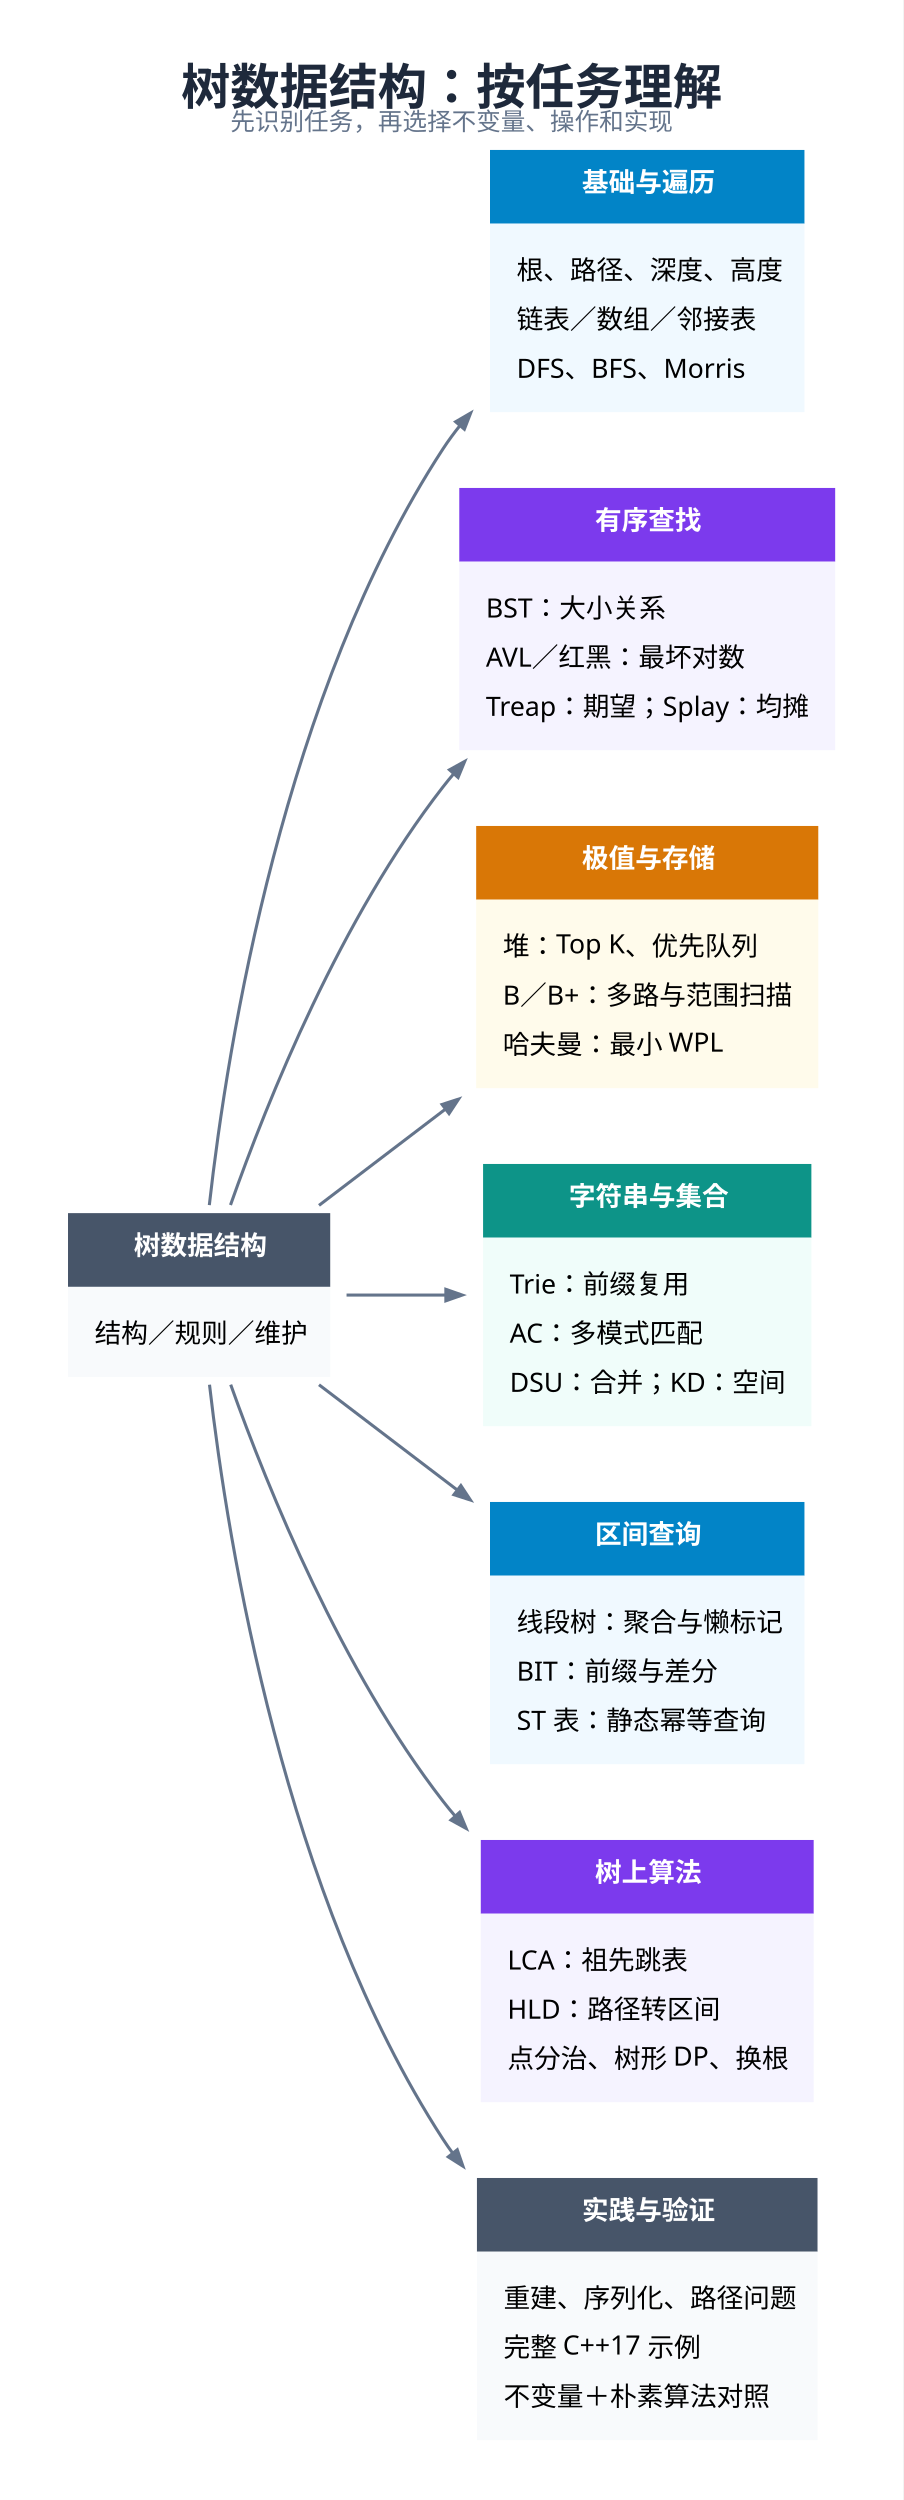
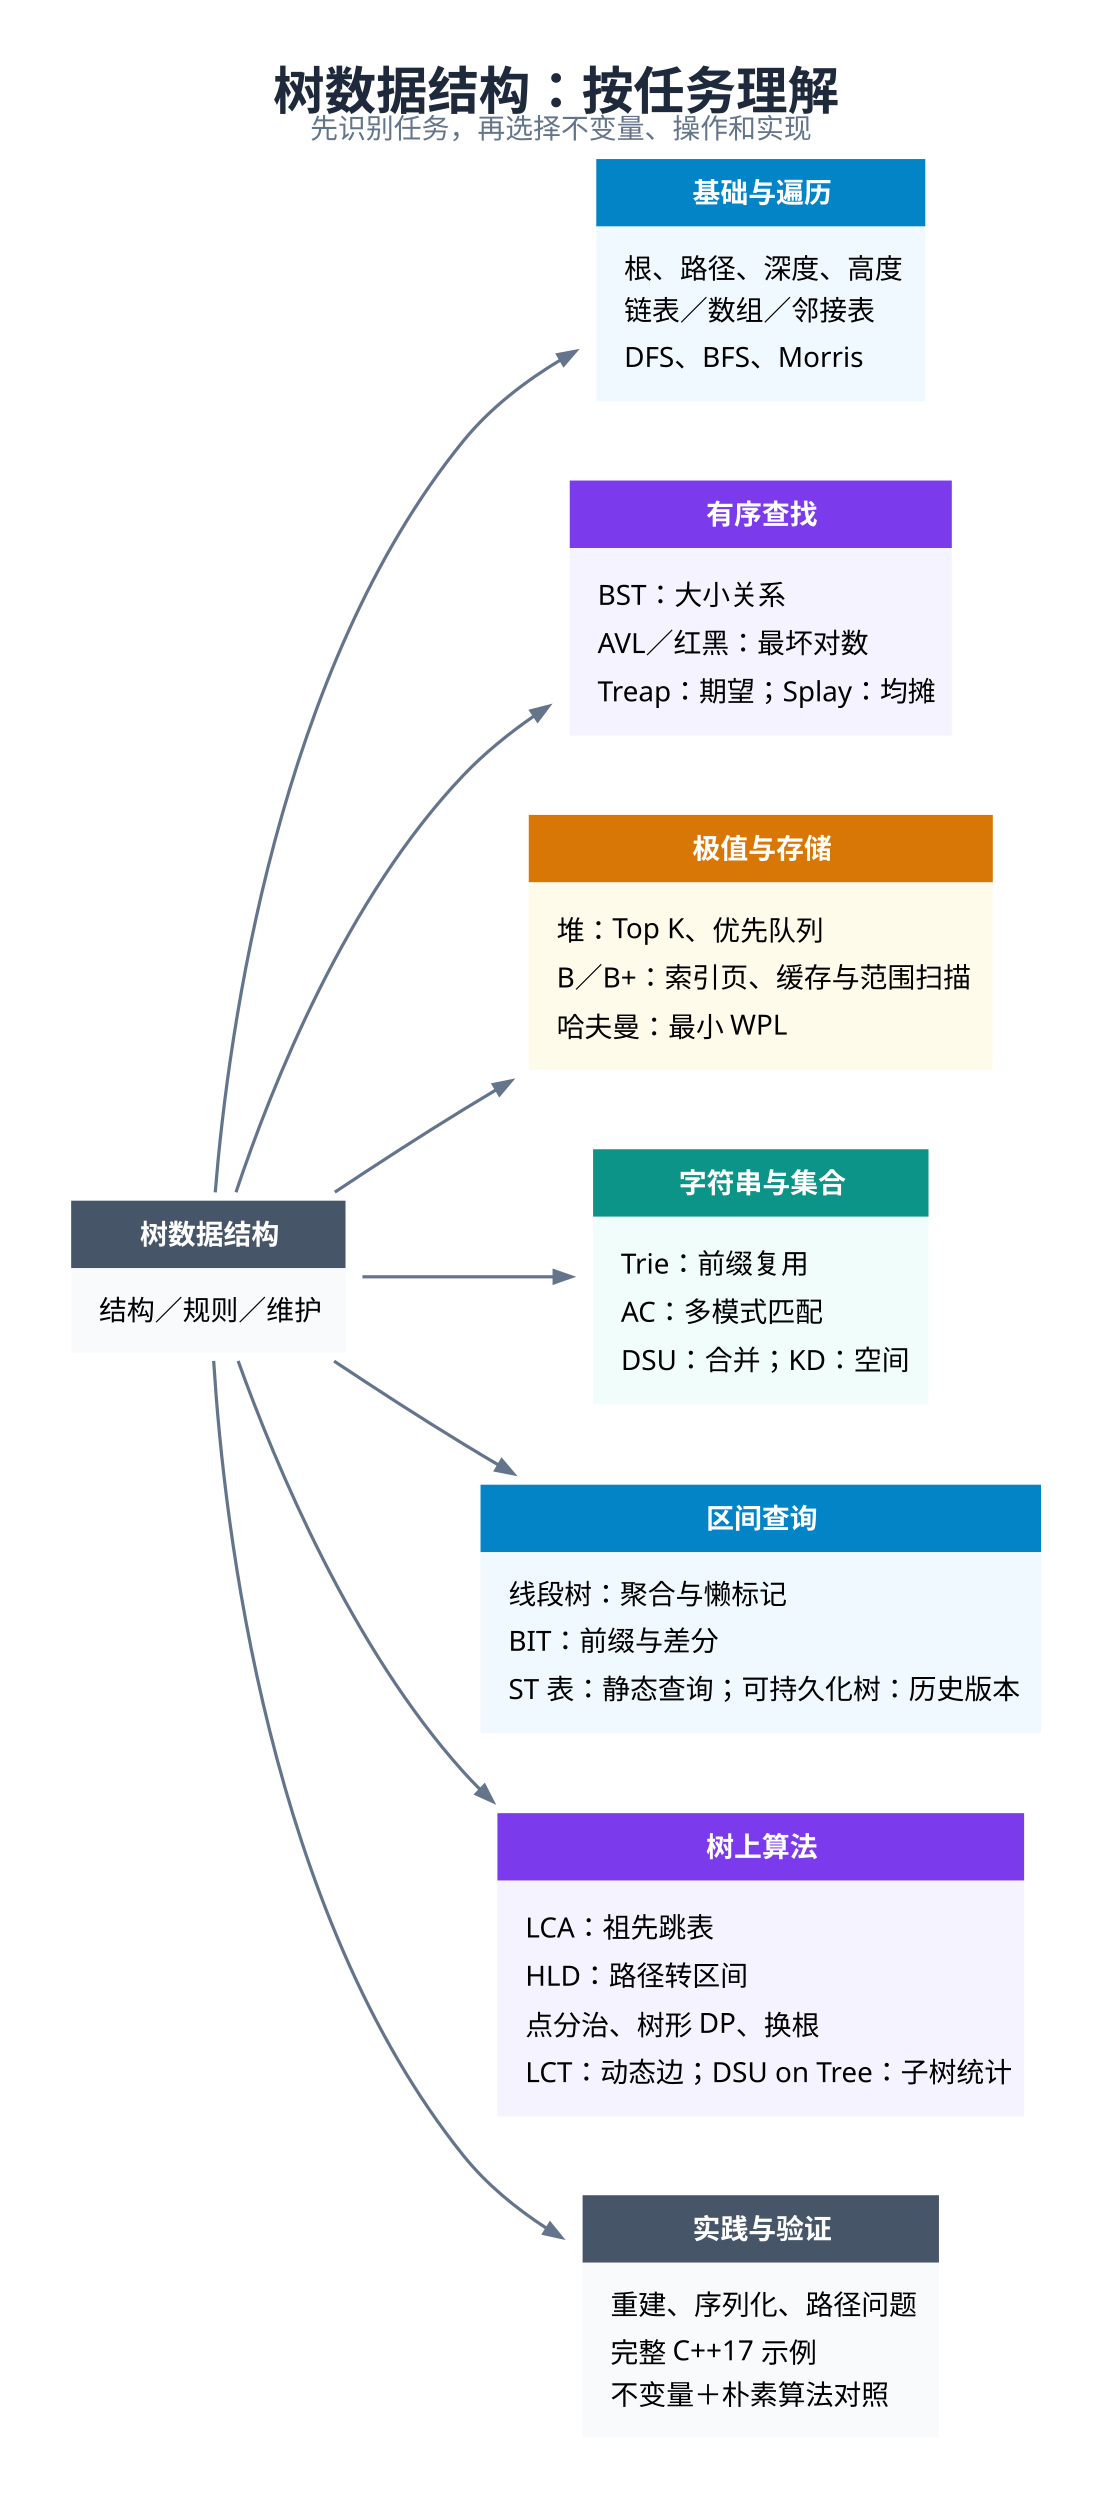
- <svg xmlns="http://www.w3.org/2000/svg" width="1225pt" height="3390pt" viewBox="0.00 0.00 1225.00 3390.00">
-   <g id="graph0" class="graph" transform="scale(2.77778 2.77778) rotate(0) translate(25.2 1195.2)">
-     <polygon fill="white" stroke="none" points="-25.2,25.2 -25.2,-1195.2 415.7,-1195.2 415.7,25.2 -25.2,25.2" />
-     <text xml:space="preserve" text-anchor="start" x="63.25" y="-1144.2" font-family="Microsoft YaHei" font-weight="bold" font-size="24.00" fill="#1e293b">树数据结构：按任务理解</text>
-     <text xml:space="preserve" text-anchor="start" x="87.25" y="-1131.6" font-family="Microsoft YaHei" font-size="12.00" fill="#64748b">先识别任务，再选择不变量、操作和实现</text>
+ <svg xmlns="http://www.w3.org/2000/svg" width="1441pt" height="3240pt" viewBox="0.00 0.00 1441.00 3240.00">
+   <g id="graph0" class="graph" transform="scale(2.77778 2.77778) rotate(0) translate(25.2 1141.2)">
+     <polygon fill="white" stroke="none" points="-25.2,25.2 -25.2,-1141.2 493.7,-1141.2 493.7,25.2 -25.2,25.2" />
+     <text xml:space="preserve" text-anchor="start" x="102.25" y="-1090.2" font-family="PingFang SC" font-weight="bold" font-size="24.00" fill="#1e293b">树数据结构：按任务理解</text>
+     <text xml:space="preserve" text-anchor="start" x="119.5" y="-1076.65" font-family="PingFang SC" font-size="13.00" fill="#64748b">先识别任务，再选择不变量、操作和实现</text>
    <g id="node1" class="node">
-       <polygon fill="#475569" stroke="none" points="8,-567 8,-603 136,-603 136,-567 8,-567" />
-       <text xml:space="preserve" text-anchor="start" x="40.12" y="-582.65" font-family="Microsoft YaHei" font-weight="bold" font-size="13.00" fill="white">树数据结构</text>
-       <polygon fill="#f8fafc" stroke="none" points="8,-523 8,-567 136,-567 136,-523 8,-523" />
-       <text xml:space="preserve" text-anchor="start" x="21" y="-539.75" font-family="Microsoft YaHei" font-size="13.00">结构／规则／维护</text>
+       <polygon fill="#475569" stroke="none" points="8,-549.5 8,-581 136,-581 136,-549.5 8,-549.5" />
+       <text xml:space="preserve" text-anchor="start" x="40.12" y="-560.65" font-family="PingFang SC" font-weight="bold" font-size="13.00" fill="white">树数据结构</text>
+       <polygon fill="#f8fafc" stroke="none" points="8,-510 8,-549.5 136,-549.5 136,-510 8,-510" />
+       <text xml:space="preserve" text-anchor="start" x="21" y="-525.25" font-family="PingFang SC" font-size="13.00">结构／规则／维护</text>
    </g>
    <g id="node2" class="node">
-       <polygon fill="#0284c7" stroke="none" points="214,-1086 214,-1122 367.5,-1122 367.5,-1086 214,-1086" />
-       <text xml:space="preserve" text-anchor="start" x="258.88" y="-1101.65" font-family="Microsoft YaHei" font-weight="bold" font-size="13.00" fill="white">基础与遍历</text>
-       <polygon fill="#f0f9ff" stroke="none" points="214,-994 214,-1086 367.5,-1086 367.5,-994 214,-994" />
-       <text xml:space="preserve" text-anchor="start" x="227" y="-1058.75" font-family="Microsoft YaHei" font-size="13.00">根、路径、深度、高度</text>
-       <text xml:space="preserve" text-anchor="start" x="227" y="-1034.75" font-family="Microsoft YaHei" font-size="13.00">链表／数组／邻接表</text>
-       <text xml:space="preserve" text-anchor="start" x="227" y="-1010.75" font-family="Microsoft YaHei" font-size="13.00">DFS、BFS、Morris</text>
+       <polygon fill="#0284c7" stroke="none" points="253,-1035.5 253,-1067 406.5,-1067 406.5,-1035.5 253,-1035.5" />
+       <text xml:space="preserve" text-anchor="start" x="297.88" y="-1046.65" font-family="PingFang SC" font-weight="bold" font-size="13.00" fill="white">基础与遍历</text>
+       <polygon fill="#f0f9ff" stroke="none" points="253,-954 253,-1035.5 406.5,-1035.5 406.5,-954 253,-954" />
+       <text xml:space="preserve" text-anchor="start" x="266" y="-1011.25" font-family="PingFang SC" font-size="13.00">根、路径、深度、高度</text>
+       <text xml:space="preserve" text-anchor="start" x="266" y="-991.75" font-family="PingFang SC" font-size="13.00">链表／数组／邻接表</text>
+       <text xml:space="preserve" text-anchor="start" x="266" y="-970" font-family="PingFang SC" font-size="13.00">DFS、BFS、Morris</text>
    </g>
    <g id="edge1" class="edge">
-       <path fill="none" stroke="#64748b" stroke-width="1.5" d="M76.98,-606.91C85.94,-686.42 113.38,-857.02 191,-976 193.6,-979.99 196.46,-983.88 199.51,-987.67" />
-       <polygon fill="#64748b" stroke="#64748b" stroke-width="1.5" points="197.22,-989.31 204.55,-993.57 201.48,-985.67 197.22,-989.31" />
+       <path fill="none" stroke="#64748b" stroke-width="1.5" d="M75.22,-584.9C81.4,-660.84 104.61,-829.32 191,-935.5 203.41,-950.75 219.77,-963.36 236.87,-973.61" />
+       <polygon fill="#64748b" stroke="#64748b" stroke-width="1.5" points="235.01,-975.77 243.34,-977.32 237.8,-970.91 235.01,-975.77" />
    </g>
    <g id="node3" class="node">
-       <polygon fill="#7c3aed" stroke="none" points="199,-921 199,-957 382.5,-957 382.5,-921 199,-921" />
-       <text xml:space="preserve" text-anchor="start" x="265.25" y="-936.65" font-family="Microsoft YaHei" font-weight="bold" font-size="13.00" fill="white">有序查找</text>
-       <polygon fill="#f5f3ff" stroke="none" points="199,-829 199,-921 382.5,-921 382.5,-829 199,-829" />
-       <text xml:space="preserve" text-anchor="start" x="212" y="-893.75" font-family="Microsoft YaHei" font-size="13.00">BST：大小关系</text>
-       <text xml:space="preserve" text-anchor="start" x="212" y="-869.75" font-family="Microsoft YaHei" font-size="13.00">AVL／红黑：最坏对数</text>
-       <text xml:space="preserve" text-anchor="start" x="212" y="-845.75" font-family="Microsoft YaHei" font-size="13.00">Treap：期望；Splay：均摊</text>
+       <polygon fill="#7c3aed" stroke="none" points="240.62,-885.5 240.62,-917 418.88,-917 418.88,-885.5 240.62,-885.5" />
+       <text xml:space="preserve" text-anchor="start" x="304.25" y="-896.65" font-family="PingFang SC" font-weight="bold" font-size="13.00" fill="white">有序查找</text>
+       <polygon fill="#f5f3ff" stroke="none" points="240.62,-798 240.62,-885.5 418.88,-885.5 418.88,-798 240.62,-798" />
+       <text xml:space="preserve" text-anchor="start" x="253.62" y="-859" font-family="PingFang SC" font-size="13.00">BST：大小关系</text>
+       <text xml:space="preserve" text-anchor="start" x="253.62" y="-836.5" font-family="PingFang SC" font-size="13.00">AVL／红黑：最坏对数</text>
+       <text xml:space="preserve" text-anchor="start" x="253.62" y="-814" font-family="PingFang SC" font-size="13.00">Treap：期望；Splay：均摊</text>
    </g>
    <g id="edge2" class="edge">
-       <path fill="none" stroke="#64748b" stroke-width="1.5" d="M87.32,-606.96C105.74,-659.17 141.39,-747.2 191,-811 192.76,-813.27 194.6,-815.51 196.5,-817.74" />
-       <polygon fill="#64748b" stroke="#64748b" stroke-width="1.5" points="194.23,-819.41 201.65,-823.51 198.41,-815.67 194.23,-819.41" />
+       <path fill="none" stroke="#64748b" stroke-width="1.5" d="M84.9,-584.94C101.7,-635.19 136.54,-722.35 191,-779.5 200.78,-789.76 212.22,-799.06 224.24,-807.36" />
+       <polygon fill="#64748b" stroke="#64748b" stroke-width="1.5" points="222.54,-809.59 230.75,-811.69 225.64,-804.93 222.54,-809.59" />
    </g>
    <g id="node4" class="node">
-       <polygon fill="#d97706" stroke="none" points="207.25,-756 207.25,-792 374.25,-792 374.25,-756 207.25,-756" />
-       <text xml:space="preserve" text-anchor="start" x="258.88" y="-771.65" font-family="Microsoft YaHei" font-weight="bold" font-size="13.00" fill="white">极值与存储</text>
-       <polygon fill="#fffbeb" stroke="none" points="207.25,-664 207.25,-756 374.25,-756 374.25,-664 207.25,-664" />
-       <text xml:space="preserve" text-anchor="start" x="220.25" y="-728.75" font-family="Microsoft YaHei" font-size="13.00">堆：Top K、优先队列</text>
-       <text xml:space="preserve" text-anchor="start" x="220.25" y="-704.75" font-family="Microsoft YaHei" font-size="13.00">B／B+：多路与范围扫描</text>
-       <text xml:space="preserve" text-anchor="start" x="220.25" y="-680.75" font-family="Microsoft YaHei" font-size="13.00">哈夫曼：最小 WPL</text>
+       <polygon fill="#d97706" stroke="none" points="221.5,-729.5 221.5,-761 438,-761 438,-729.5 221.5,-729.5" />
+       <text xml:space="preserve" text-anchor="start" x="297.88" y="-740.65" font-family="PingFang SC" font-weight="bold" font-size="13.00" fill="white">极值与存储</text>
+       <polygon fill="#fffbeb" stroke="none" points="221.5,-642 221.5,-729.5 438,-729.5 438,-642 221.5,-642" />
+       <text xml:space="preserve" text-anchor="start" x="234.5" y="-702.41" font-family="PingFang SC" font-size="13.00">堆：Top K、优先队列</text>
+       <text xml:space="preserve" text-anchor="start" x="234.5" y="-680.5" font-family="PingFang SC" font-size="13.00">B／B+：索引页、缓存与范围扫描</text>
+       <text xml:space="preserve" text-anchor="start" x="234.5" y="-657.41" font-family="PingFang SC" font-size="13.00">哈夫曼：最小 WPL</text>
    </g>
    <g id="edge3" class="edge">
-       <path fill="none" stroke="#64748b" stroke-width="1.5" d="M130.52,-606.78C149.53,-621.26 171.25,-637.79 192.4,-653.9" />
-       <polygon fill="#64748b" stroke="#64748b" stroke-width="1.5" points="190.61,-656.05 198.67,-658.67 194,-651.59 190.61,-656.05" />
+       <path fill="none" stroke="#64748b" stroke-width="1.5" d="M131.01,-584.99C149.95,-597.58 171.21,-611.38 191,-623.5 196.15,-626.66 201.43,-629.85 206.79,-633.04" />
+       <polygon fill="#64748b" stroke="#64748b" stroke-width="1.5" points="204.99,-635.23 213.3,-636.9 207.84,-630.41 204.99,-635.23" />
    </g>
    <g id="node5" class="node">
-       <polygon fill="#0d9488" stroke="none" points="210.62,-591 210.62,-627 370.88,-627 370.88,-591 210.62,-591" />
-       <text xml:space="preserve" text-anchor="start" x="252.5" y="-606.65" font-family="Microsoft YaHei" font-weight="bold" font-size="13.00" fill="white">字符串与集合</text>
-       <polygon fill="#f0fdfa" stroke="none" points="210.62,-499 210.62,-591 370.88,-591 370.88,-499 210.62,-499" />
-       <text xml:space="preserve" text-anchor="start" x="223.62" y="-563.75" font-family="Microsoft YaHei" font-size="13.00">Trie：前缀复用</text>
-       <text xml:space="preserve" text-anchor="start" x="223.62" y="-539.75" font-family="Microsoft YaHei" font-size="13.00">AC：多模式匹配</text>
-       <text xml:space="preserve" text-anchor="start" x="223.62" y="-515.75" font-family="Microsoft YaHei" font-size="13.00">DSU：合并；KD：空间</text>
+       <polygon fill="#0d9488" stroke="none" points="251.5,-573.5 251.5,-605 408,-605 408,-573.5 251.5,-573.5" />
+       <text xml:space="preserve" text-anchor="start" x="291.5" y="-584.65" font-family="PingFang SC" font-weight="bold" font-size="13.00" fill="white">字符串与集合</text>
+       <polygon fill="#f0fdfa" stroke="none" points="251.5,-486 251.5,-573.5 408,-573.5 408,-486 251.5,-486" />
+       <text xml:space="preserve" text-anchor="start" x="264.5" y="-547" font-family="PingFang SC" font-size="13.00">Trie：前缀复用</text>
+       <text xml:space="preserve" text-anchor="start" x="264.5" y="-524.5" font-family="PingFang SC" font-size="13.00">AC：多模式匹配</text>
+       <text xml:space="preserve" text-anchor="start" x="264.5" y="-502" font-family="PingFang SC" font-size="13.00">DSU：合并；KD：空间</text>
    </g>
    <g id="edge4" class="edge">
-       <path fill="none" stroke="#64748b" stroke-width="1.5" d="M143.97,-563C159.51,-563 176.22,-563 192.59,-563" />
-       <polygon fill="#64748b" stroke="#64748b" stroke-width="1.5" points="192.45,-565.8 200.45,-563 192.45,-560.2 192.45,-565.8" />
+       <path fill="none" stroke="#64748b" stroke-width="1.5" d="M143.9,-545.5C171.66,-545.5 203.92,-545.5 233.65,-545.5" />
+       <polygon fill="#64748b" stroke="#64748b" stroke-width="1.5" points="233.35,-548.3 241.35,-545.5 233.35,-542.7 233.35,-548.3" />
    </g>
    <g id="node6" class="node">
-       <polygon fill="#0284c7" stroke="none" points="214,-426 214,-462 367.5,-462 367.5,-426 214,-426" />
-       <text xml:space="preserve" text-anchor="start" x="265.25" y="-441.65" font-family="Microsoft YaHei" font-weight="bold" font-size="13.00" fill="white">区间查询</text>
-       <polygon fill="#f0f9ff" stroke="none" points="214,-334 214,-426 367.5,-426 367.5,-334 214,-334" />
-       <text xml:space="preserve" text-anchor="start" x="227" y="-398.75" font-family="Microsoft YaHei" font-size="13.00">线段树：聚合与懒标记</text>
-       <text xml:space="preserve" text-anchor="start" x="227" y="-374.75" font-family="Microsoft YaHei" font-size="13.00">BIT：前缀与差分</text>
-       <text xml:space="preserve" text-anchor="start" x="227" y="-350.75" font-family="Microsoft YaHei" font-size="13.00">ST 表：静态幂等查询</text>
+       <polygon fill="#0284c7" stroke="none" points="199,-417 199,-448.5 460.5,-448.5 460.5,-417 199,-417" />
+       <text xml:space="preserve" text-anchor="start" x="304.25" y="-428.15" font-family="PingFang SC" font-weight="bold" font-size="13.00" fill="white">区间查询</text>
+       <polygon fill="#f0f9ff" stroke="none" points="199,-332.5 199,-417 460.5,-417 460.5,-332.5 199,-332.5" />
+       <text xml:space="preserve" text-anchor="start" x="212" y="-392.75" font-family="PingFang SC" font-size="13.00">线段树：聚合与懒标记</text>
+       <text xml:space="preserve" text-anchor="start" x="212" y="-371" font-family="PingFang SC" font-size="13.00">BIT：前缀与差分</text>
+       <text xml:space="preserve" text-anchor="start" x="212" y="-348.5" font-family="PingFang SC" font-size="13.00">ST 表：静态查询；可持久化树：历史版本</text>
    </g>
    <g id="edge5" class="edge">
-       <path fill="none" stroke="#64748b" stroke-width="1.5" d="M130.52,-519.22C151.27,-503.42 175.24,-485.17 198.19,-467.7" />
-       <polygon fill="#64748b" stroke="#64748b" stroke-width="1.5" points="199.78,-470.01 204.45,-462.94 196.38,-465.55 199.78,-470.01" />
+       <path fill="none" stroke="#64748b" stroke-width="1.5" d="M130.67,-506.15C149.69,-493.5 171.07,-479.63 191,-467.5 196.38,-464.23 201.89,-460.92 207.49,-457.62" />
+       <polygon fill="#64748b" stroke="#64748b" stroke-width="1.5" points="208.89,-460.04 214.37,-453.58 206.06,-455.21 208.89,-460.04" />
    </g>
    <g id="node7" class="node">
-       <polygon fill="#7c3aed" stroke="none" points="209.5,-261 209.5,-297 372,-297 372,-261 209.5,-261" />
-       <text xml:space="preserve" text-anchor="start" x="265.25" y="-276.65" font-family="Microsoft YaHei" font-weight="bold" font-size="13.00" fill="white">树上算法</text>
-       <polygon fill="#f5f3ff" stroke="none" points="209.5,-169 209.5,-261 372,-261 372,-169 209.5,-169" />
-       <text xml:space="preserve" text-anchor="start" x="222.5" y="-233.75" font-family="Microsoft YaHei" font-size="13.00">LCA：祖先跳表</text>
-       <text xml:space="preserve" text-anchor="start" x="222.5" y="-209.75" font-family="Microsoft YaHei" font-size="13.00">HLD：路径转区间</text>
-       <text xml:space="preserve" text-anchor="start" x="222.5" y="-185.75" font-family="Microsoft YaHei" font-size="13.00">点分治、树形 DP、换根</text>
+       <polygon fill="#7c3aed" stroke="none" points="206.88,-263.75 206.88,-295.25 452.62,-295.25 452.62,-263.75 206.88,-263.75" />
+       <text xml:space="preserve" text-anchor="start" x="304.25" y="-274.9" font-family="PingFang SC" font-weight="bold" font-size="13.00" fill="white">树上算法</text>
+       <polygon fill="#f5f3ff" stroke="none" points="206.88,-153.75 206.88,-263.75 452.62,-263.75 452.62,-153.75 206.88,-153.75" />
+       <text xml:space="preserve" text-anchor="start" x="219.88" y="-237.25" font-family="PingFang SC" font-size="13.00">LCA：祖先跳表</text>
+       <text xml:space="preserve" text-anchor="start" x="219.88" y="-214.75" font-family="PingFang SC" font-size="13.00">HLD：路径转区间</text>
+       <text xml:space="preserve" text-anchor="start" x="219.88" y="-191.66" font-family="PingFang SC" font-size="13.00">点分治、树形 DP、换根</text>
+       <text xml:space="preserve" text-anchor="start" x="219.88" y="-169.75" font-family="PingFang SC" font-size="13.00">LCT：动态边；DSU on Tree：子树统计</text>
    </g>
    <g id="edge6" class="edge">
-       <path fill="none" stroke="#64748b" stroke-width="1.5" d="M87.42,-519.27C105.95,-467.33 141.69,-379.7 191,-316 192.99,-313.43 195.07,-310.89 197.22,-308.38" />
-       <polygon fill="#64748b" stroke="#64748b" stroke-width="1.5" points="199.12,-310.45 202.38,-302.62 194.95,-306.71 199.12,-310.45" />
+       <path fill="none" stroke="#64748b" stroke-width="1.5" d="M85.9,-506.24C103.55,-457.07 139.07,-372.27 191,-314.5 193.54,-311.68 196.18,-308.91 198.91,-306.19" />
+       <polygon fill="#64748b" stroke="#64748b" stroke-width="1.5" points="200.83,-308.23 204.7,-300.68 196.97,-304.17 200.83,-308.23" />
    </g>
    <g id="node8" class="node">
-       <polygon fill="#475569" stroke="none" points="207.62,-96 207.62,-132 373.88,-132 373.88,-96 207.62,-96" />
-       <text xml:space="preserve" text-anchor="start" x="258.88" y="-111.65" font-family="Microsoft YaHei" font-weight="bold" font-size="13.00" fill="white">实践与验证</text>
-       <polygon fill="#f8fafc" stroke="none" points="207.62,-4 207.62,-96 373.88,-96 373.88,-4 207.62,-4" />
-       <text xml:space="preserve" text-anchor="start" x="220.62" y="-68.75" font-family="Microsoft YaHei" font-size="13.00">重建、序列化、路径问题</text>
-       <text xml:space="preserve" text-anchor="start" x="220.62" y="-44.75" font-family="Microsoft YaHei" font-size="13.00">完整 C++17 示例</text>
-       <text xml:space="preserve" text-anchor="start" x="220.62" y="-20.75" font-family="Microsoft YaHei" font-size="13.00">不变量＋朴素算法对照</text>
+       <polygon fill="#475569" stroke="none" points="246.62,-85.5 246.62,-117 412.88,-117 412.88,-85.5 246.62,-85.5" />
+       <text xml:space="preserve" text-anchor="start" x="297.88" y="-96.65" font-family="PingFang SC" font-weight="bold" font-size="13.00" fill="white">实践与验证</text>
+       <polygon fill="#f8fafc" stroke="none" points="246.62,-4 246.62,-85.5 412.88,-85.5 412.88,-4 246.62,-4" />
+       <text xml:space="preserve" text-anchor="start" x="259.62" y="-61.25" font-family="PingFang SC" font-size="13.00">重建、序列化、路径问题</text>
+       <text xml:space="preserve" text-anchor="start" x="259.62" y="-38.91" font-family="PingFang SC" font-size="13.00">完整 C++17 示例</text>
+       <text xml:space="preserve" text-anchor="start" x="259.62" y="-19.25" font-family="PingFang SC" font-size="13.00">不变量＋朴素算法对照</text>
    </g>
    <g id="edge7" class="edge">
-       <path fill="none" stroke="#64748b" stroke-width="1.5" d="M77.07,-519.24C86.19,-439.99 113.87,-269.92 191,-151 192.57,-148.58 194.23,-146.19 195.98,-143.84" />
-       <polygon fill="#64748b" stroke="#64748b" stroke-width="1.5" points="198.01,-145.78 200.78,-137.76 193.62,-142.3 198.01,-145.78" />
+       <path fill="none" stroke="#64748b" stroke-width="1.5" d="M74.49,-506.25C79.4,-427.53 100.49,-248.3 191,-135.5 201.68,-122.18 215.4,-110.89 230.01,-101.43" />
+       <polygon fill="#64748b" stroke="#64748b" stroke-width="1.5" points="231.44,-103.85 236.78,-97.26 228.5,-99.08 231.44,-103.85" />
    </g>
  </g>
</svg>
